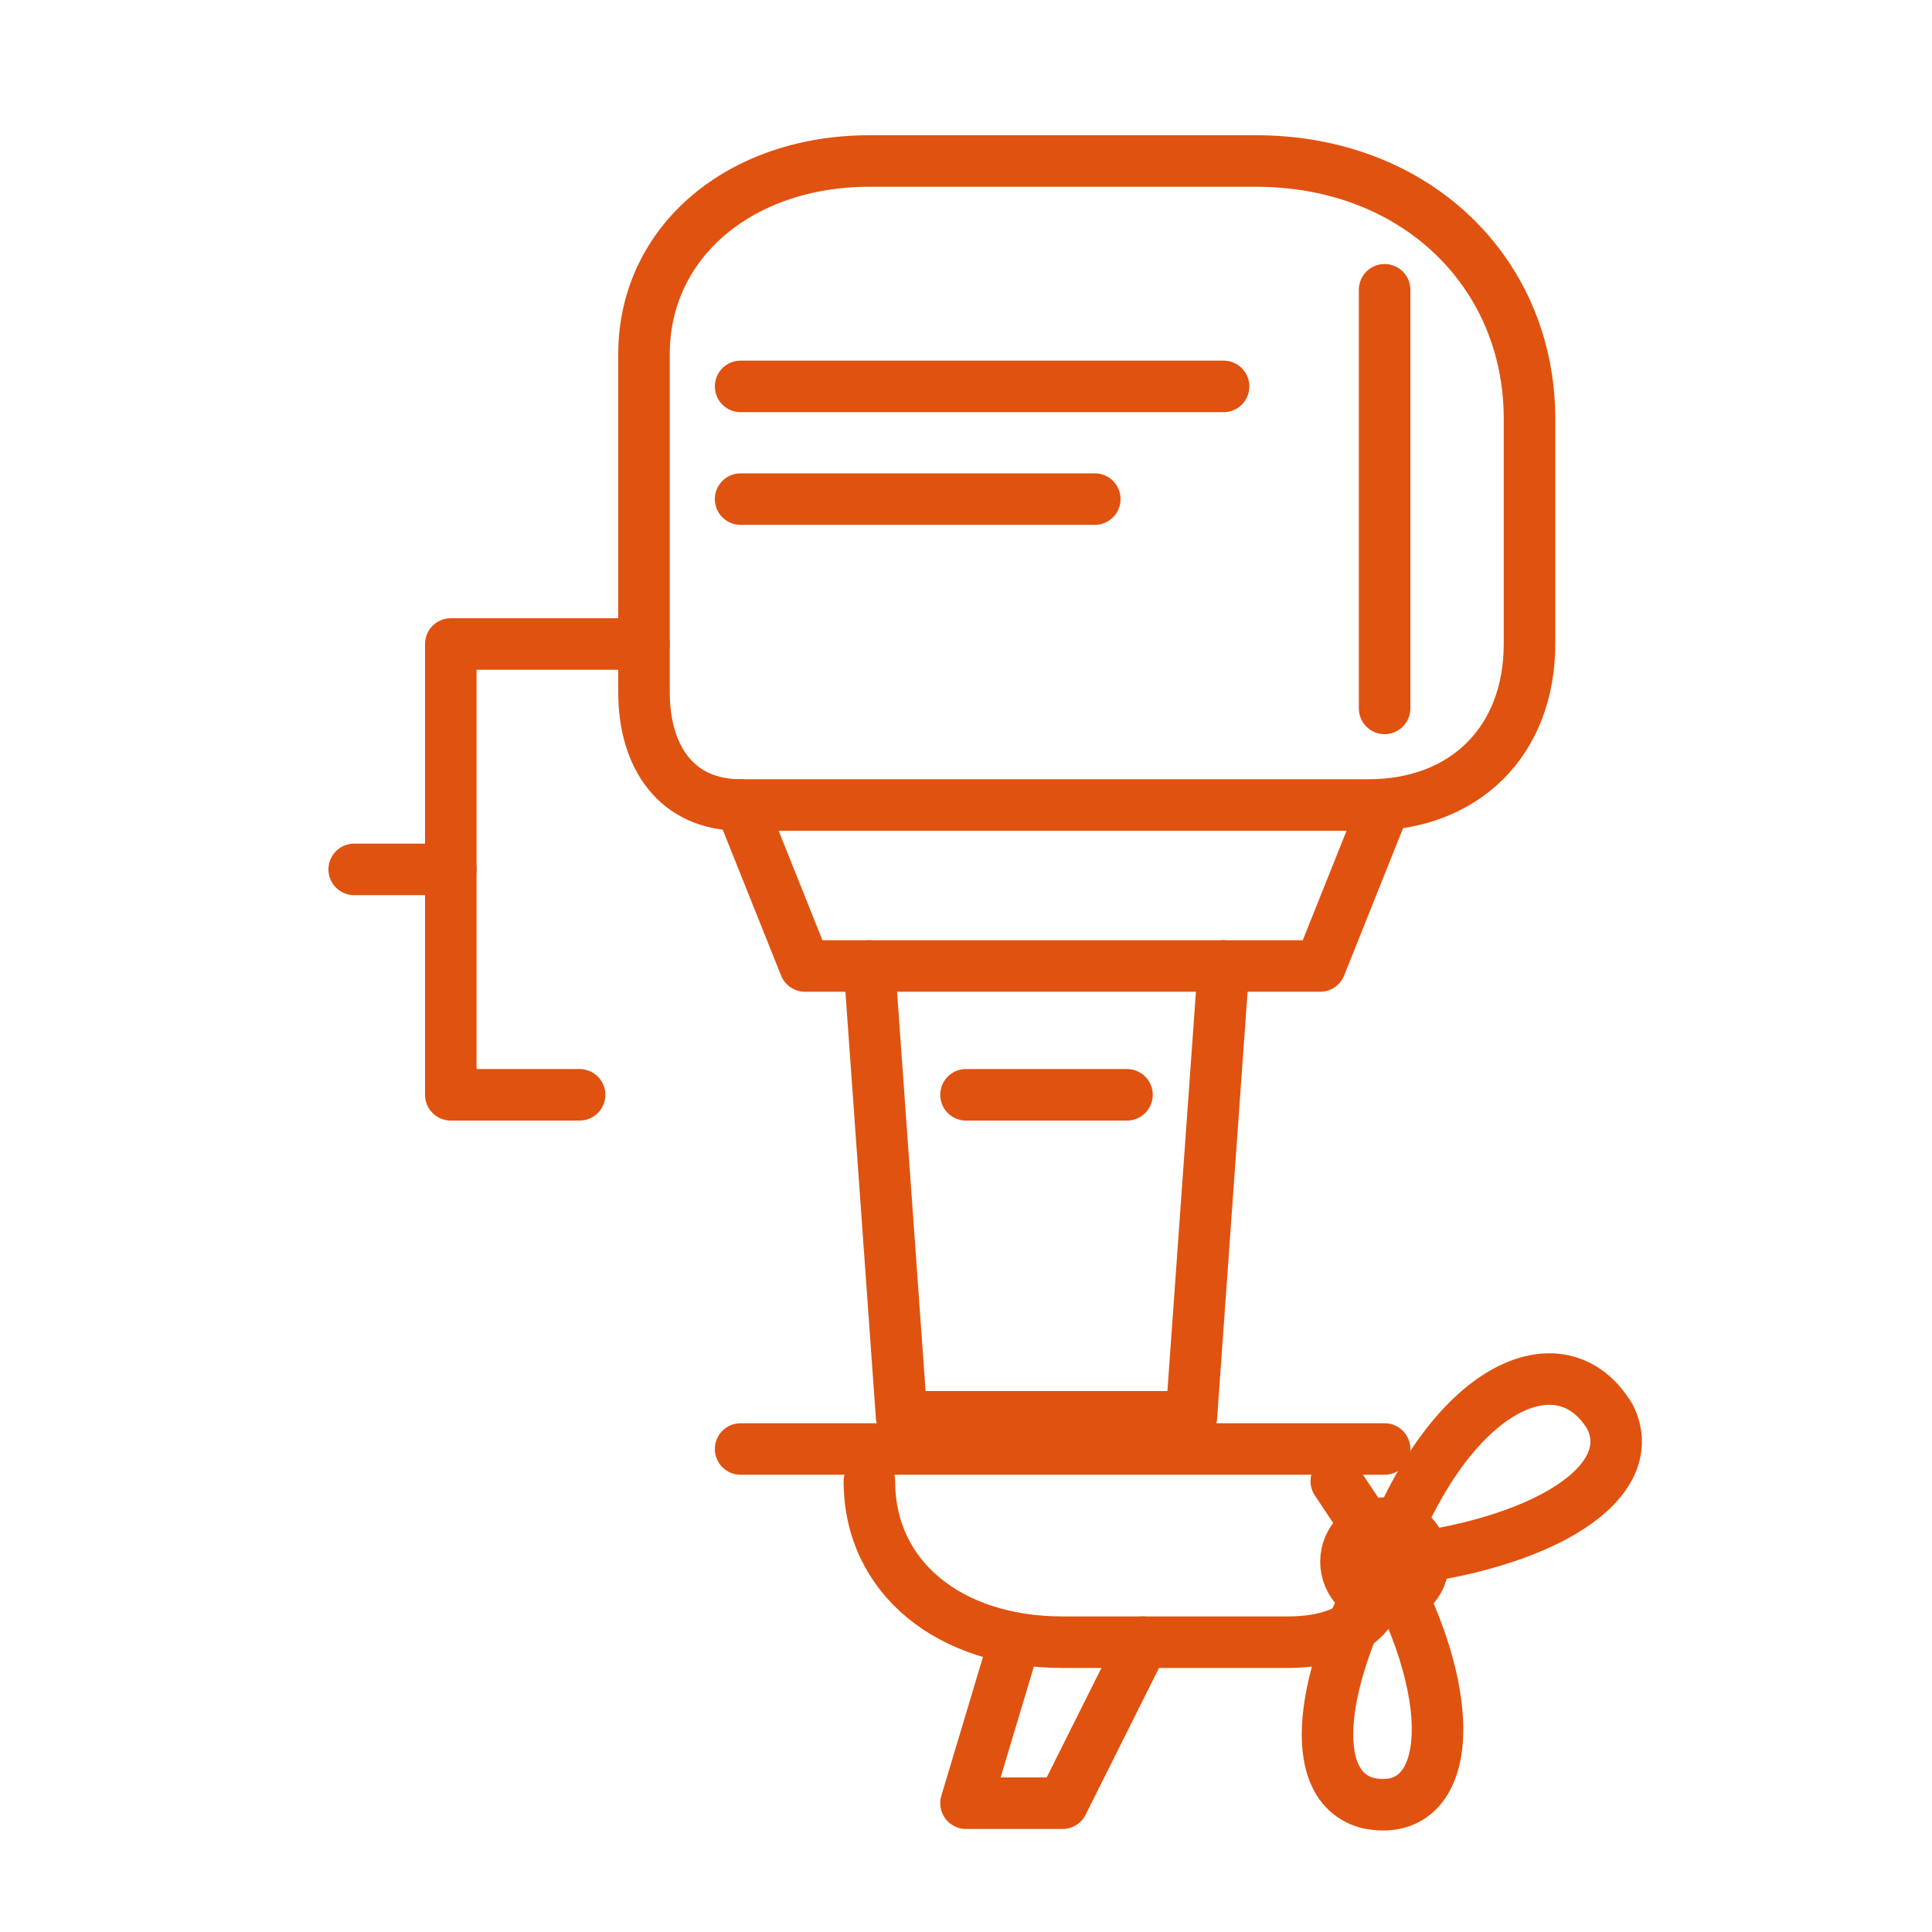
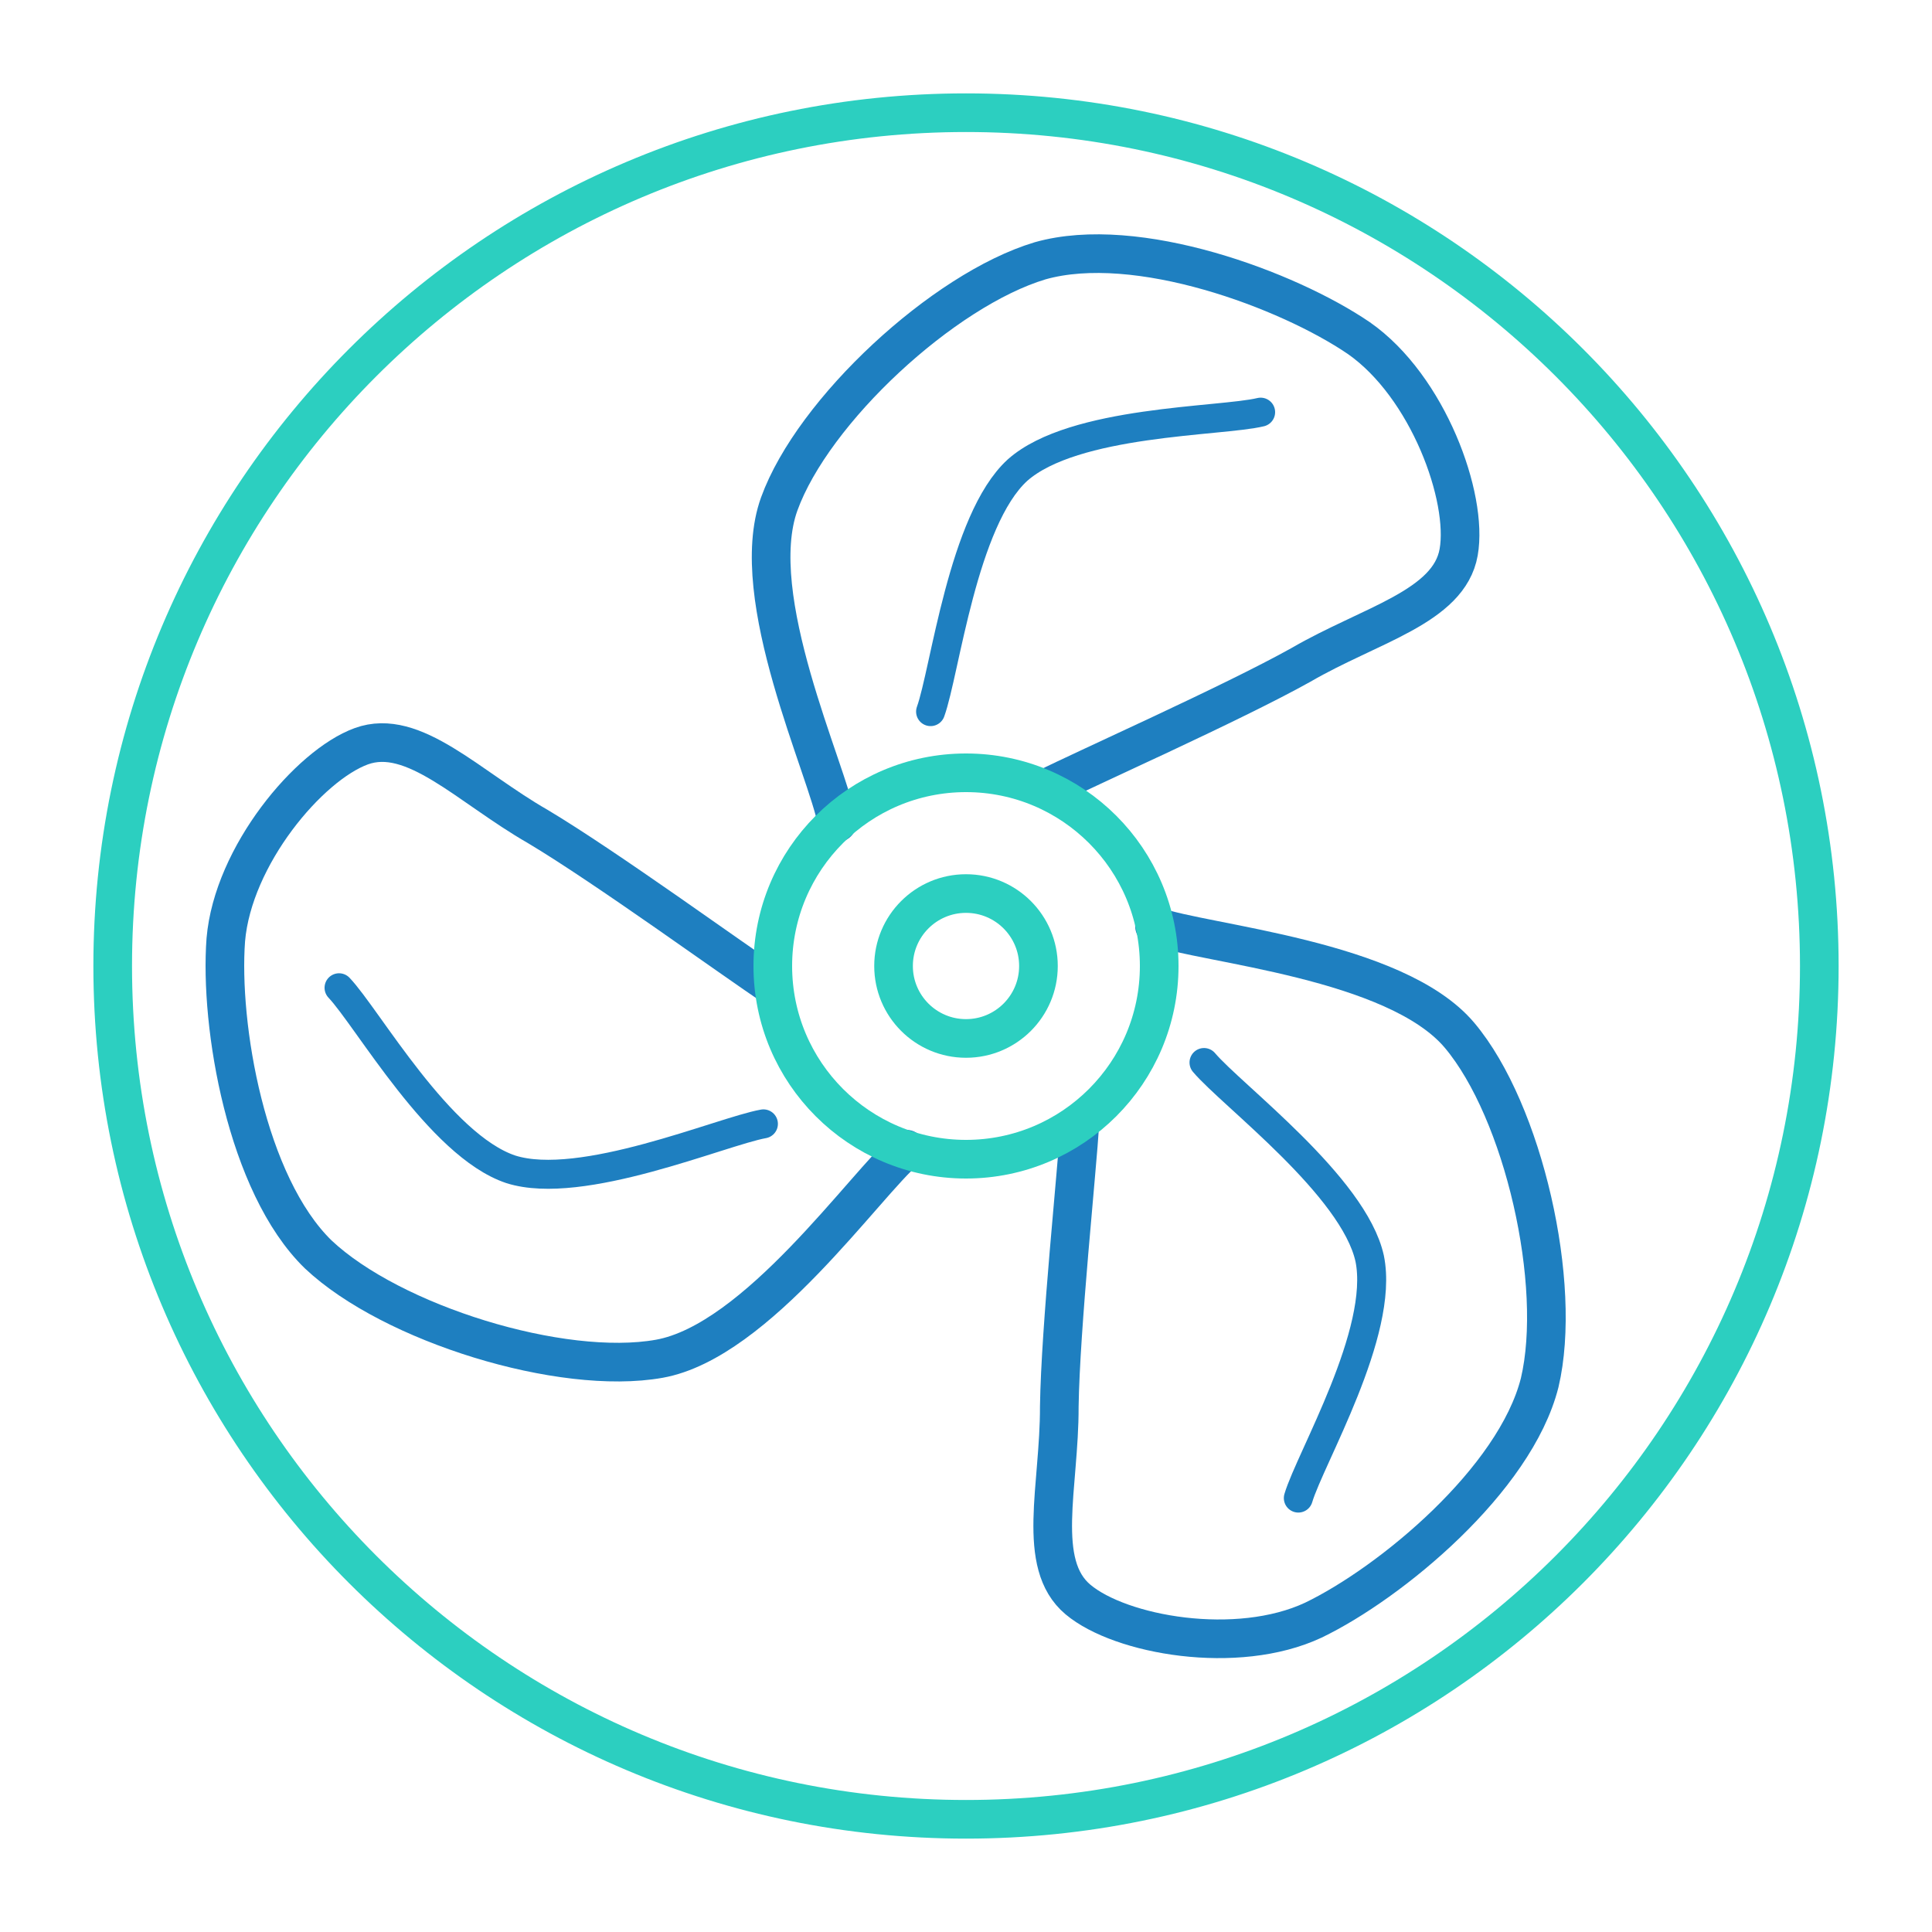
- <svg xmlns="http://www.w3.org/2000/svg" viewBox="0 0 120 120" fill="none" stroke="#E0520F" stroke-width="3.2" stroke-linecap="round" stroke-linejoin="round">
-   <path d="M40 22c0-7 6-12 14-12h24c10 0 17 7 17 16v14c0 6-4 10-10 10H46c-4 0-6-3-6-7z" />
-   <path d="M46 24h30M46 31h22" />
-   <path d="M86 18v26" />
-   <path d="M46 50l4 10h32l4-10" />
-   <path d="M40 40H28v28h8" />
-   <path d="M28 54h-6" />
-   <path d="M54 60l2 28h18l2-28" />
-   <path d="M60 68h10" />
-   <path d="M46 90h40" />
-   <path d="M54 92c0 6 5 10 12 10h14c5 0 7-3 5-7l-2-3" />
-   <path d="M63 102l-3 10h6l5-10" />
-   <path d="M86 97c4-11 11-14 14-9 2 4-4 8-14 9z" />
-   <path d="M86 97c5 9 4 16-1 15-4-1-3-8 1-15z" />
-   <circle cx="86" cy="97" r="2.4" />
+ <svg xmlns="http://www.w3.org/2000/svg" viewBox="0 0 120 120" fill="none" stroke="#1E7FC0" stroke-width="2.4" stroke-linecap="round" stroke-linejoin="round">
+   <g transform="rotate(0 60 60)">
+     <path d="M52.0 51.1C51.4 47.8 46.3 37.1 48.4 31.3C50.5 25.5 58.6 18.0 64.6 16.2C70.6 14.5 80.0 18.0 84.4 21.0C88.7 24.0 91.2 30.9 90.6 34.3C90.0 37.7 85.1 38.8 80.8 41.3C76.5 43.7 67.5 47.7 64.9 49.0" />
+     <path d="M57.8 44.2C58.7 41.7 59.8 32.3 63.2 29.2C66.7 26.1 75.8 26.2 78.3 25.6" stroke-width="1.8" />
+   </g>
+   <g transform="rotate(120 60 60)">
+     <path d="M52.0 51.1C51.4 47.8 46.3 37.1 48.4 31.3C50.5 25.5 58.6 18.0 64.6 16.2C70.6 14.5 80.0 18.0 84.4 21.0C88.7 24.0 91.2 30.9 90.6 34.3C90.0 37.7 85.1 38.8 80.8 41.3C76.5 43.7 67.5 47.7 64.9 49.0" />
+     <path d="M57.8 44.2C58.7 41.7 59.8 32.3 63.2 29.2C66.7 26.1 75.8 26.2 78.3 25.6" stroke-width="1.8" />
+   </g>
+   <g transform="rotate(240 60 60)">
+     <path d="M52.0 51.1C51.4 47.8 46.3 37.1 48.4 31.3C50.5 25.5 58.6 18.0 64.6 16.2C70.6 14.5 80.0 18.0 84.4 21.0C88.7 24.0 91.2 30.9 90.6 34.3C90.0 37.7 85.1 38.8 80.8 41.3C76.5 43.7 67.5 47.7 64.9 49.0" />
+     <path d="M57.8 44.2C58.7 41.7 59.8 32.3 63.2 29.2C66.7 26.1 75.8 26.2 78.3 25.6" stroke-width="1.8" />
+   </g>
+   <circle cx="60" cy="60" r="12" stroke="#2CCFC0" />
+   <circle cx="60" cy="60" r="4.5" stroke="#2CCFC0" />
+   <circle cx="60" cy="60" r="53" stroke="#2CCFC0" />
</svg>
